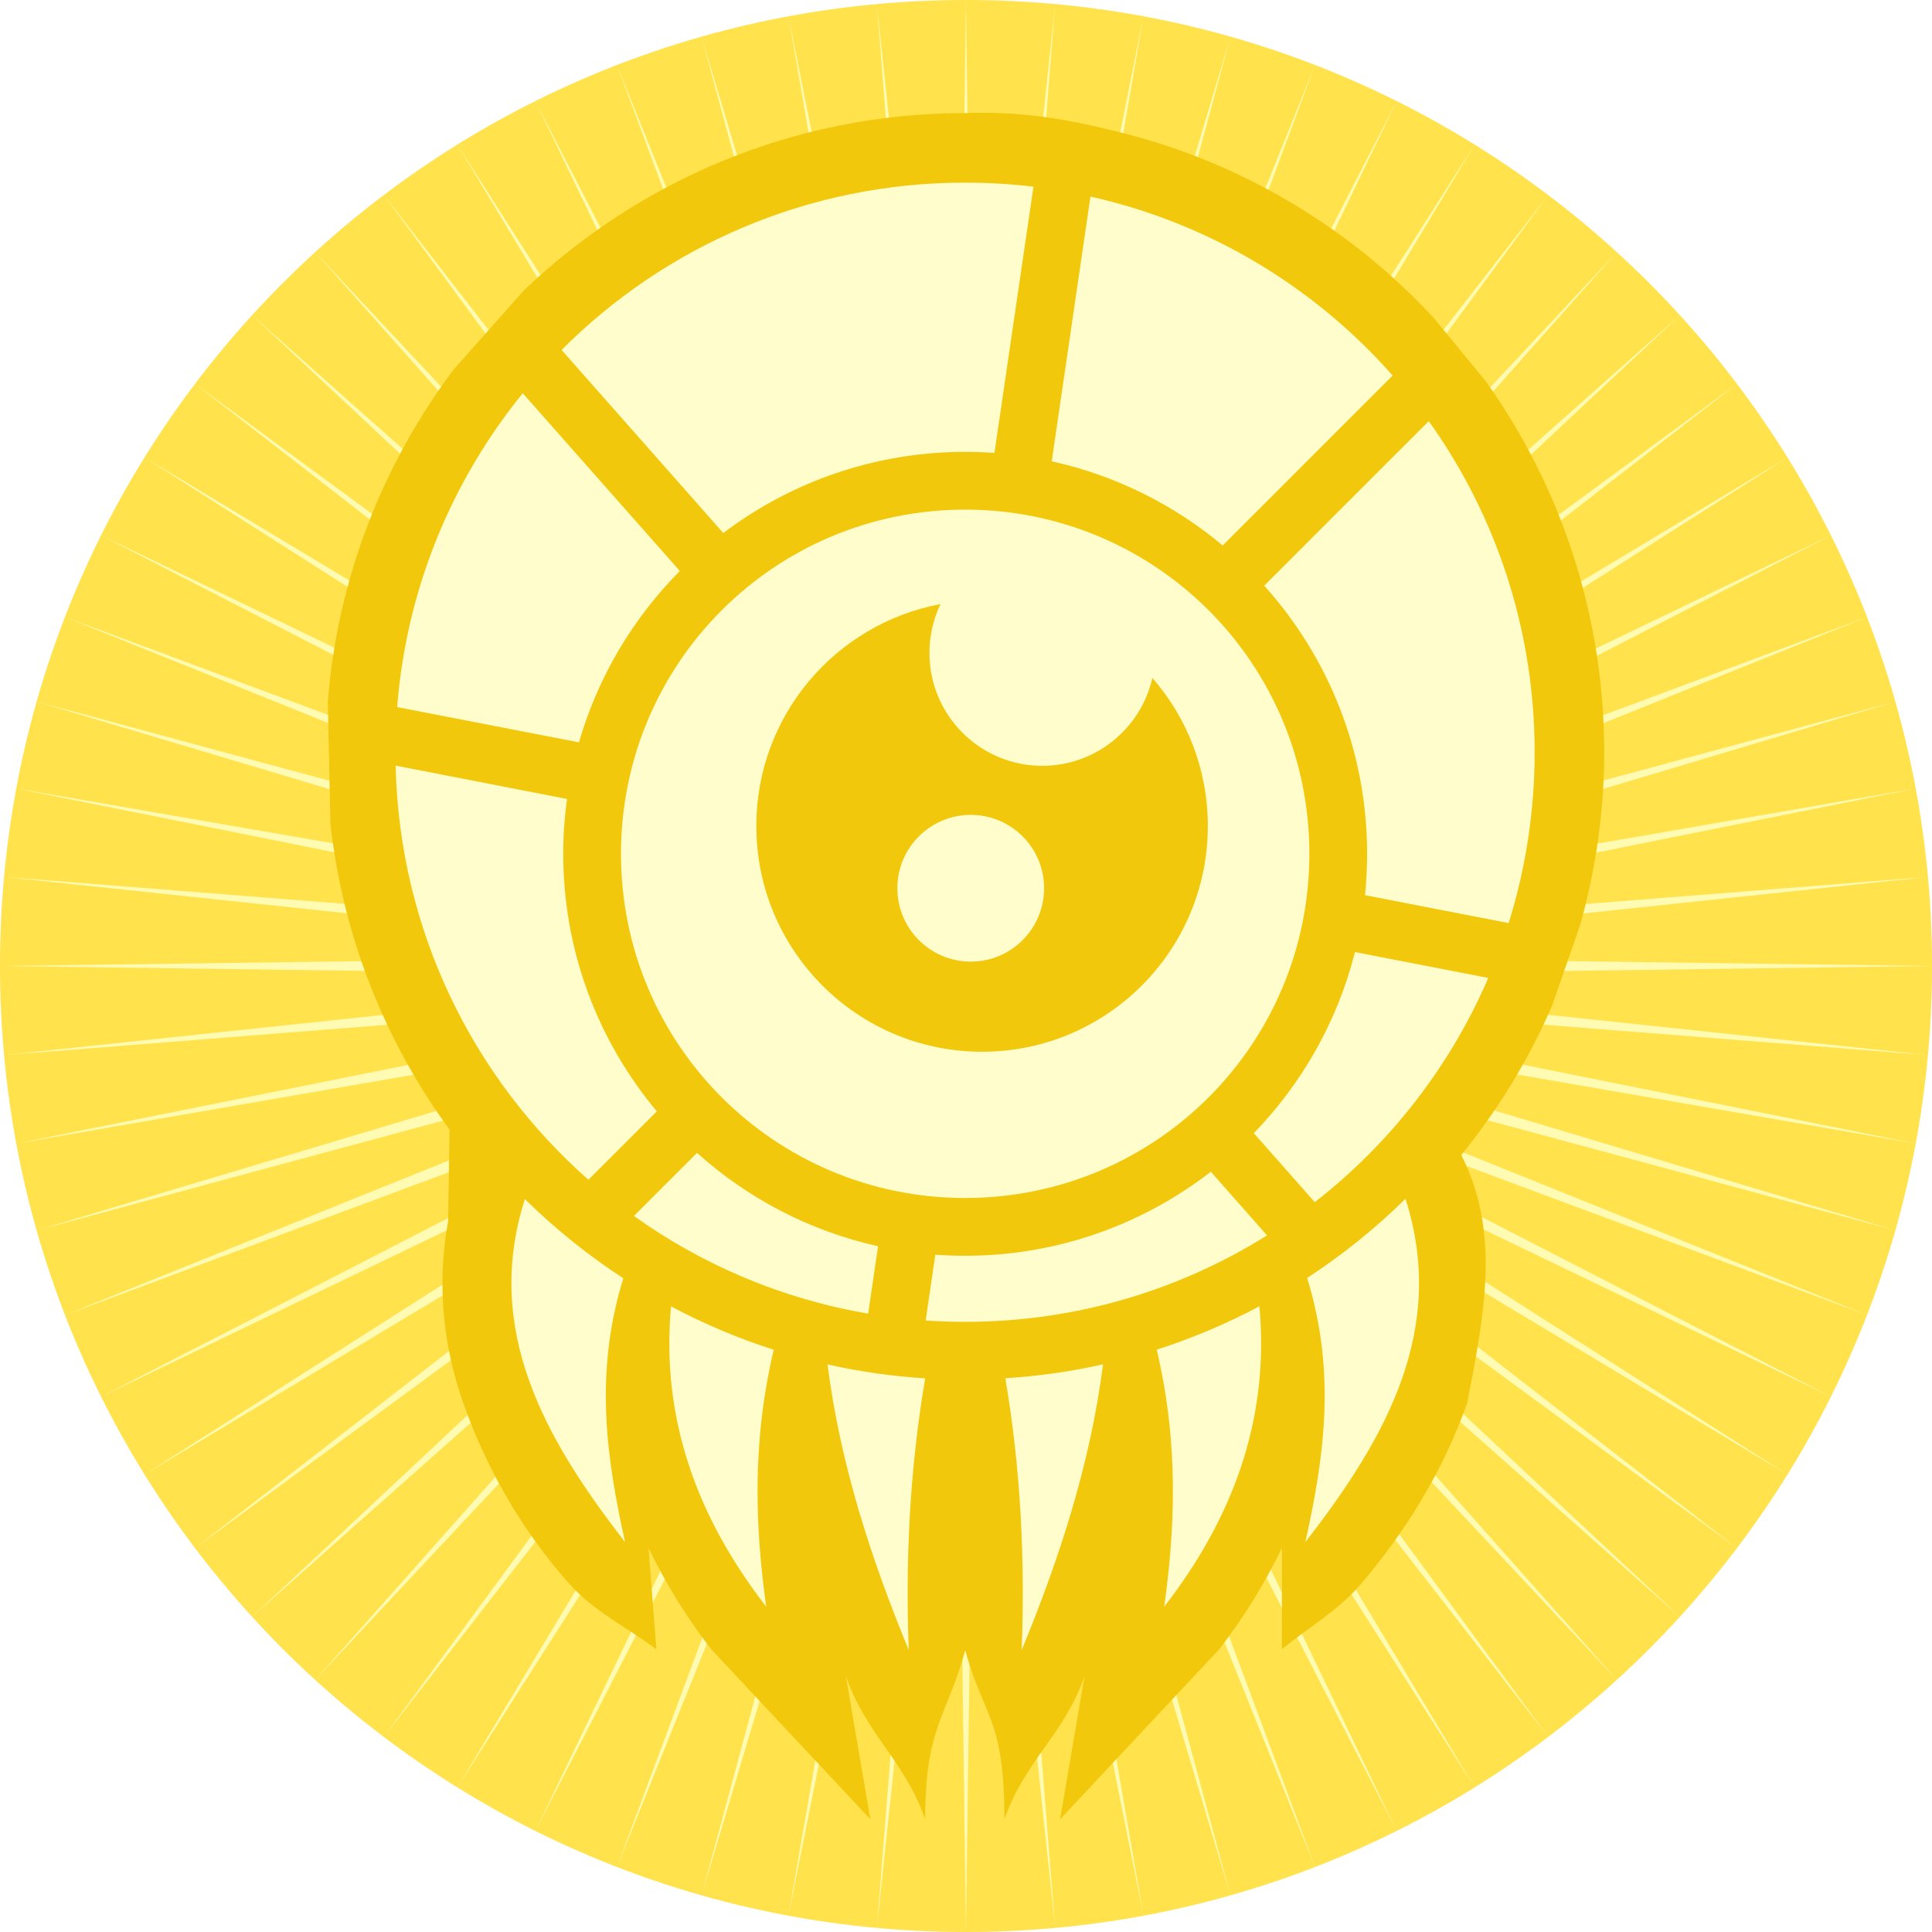
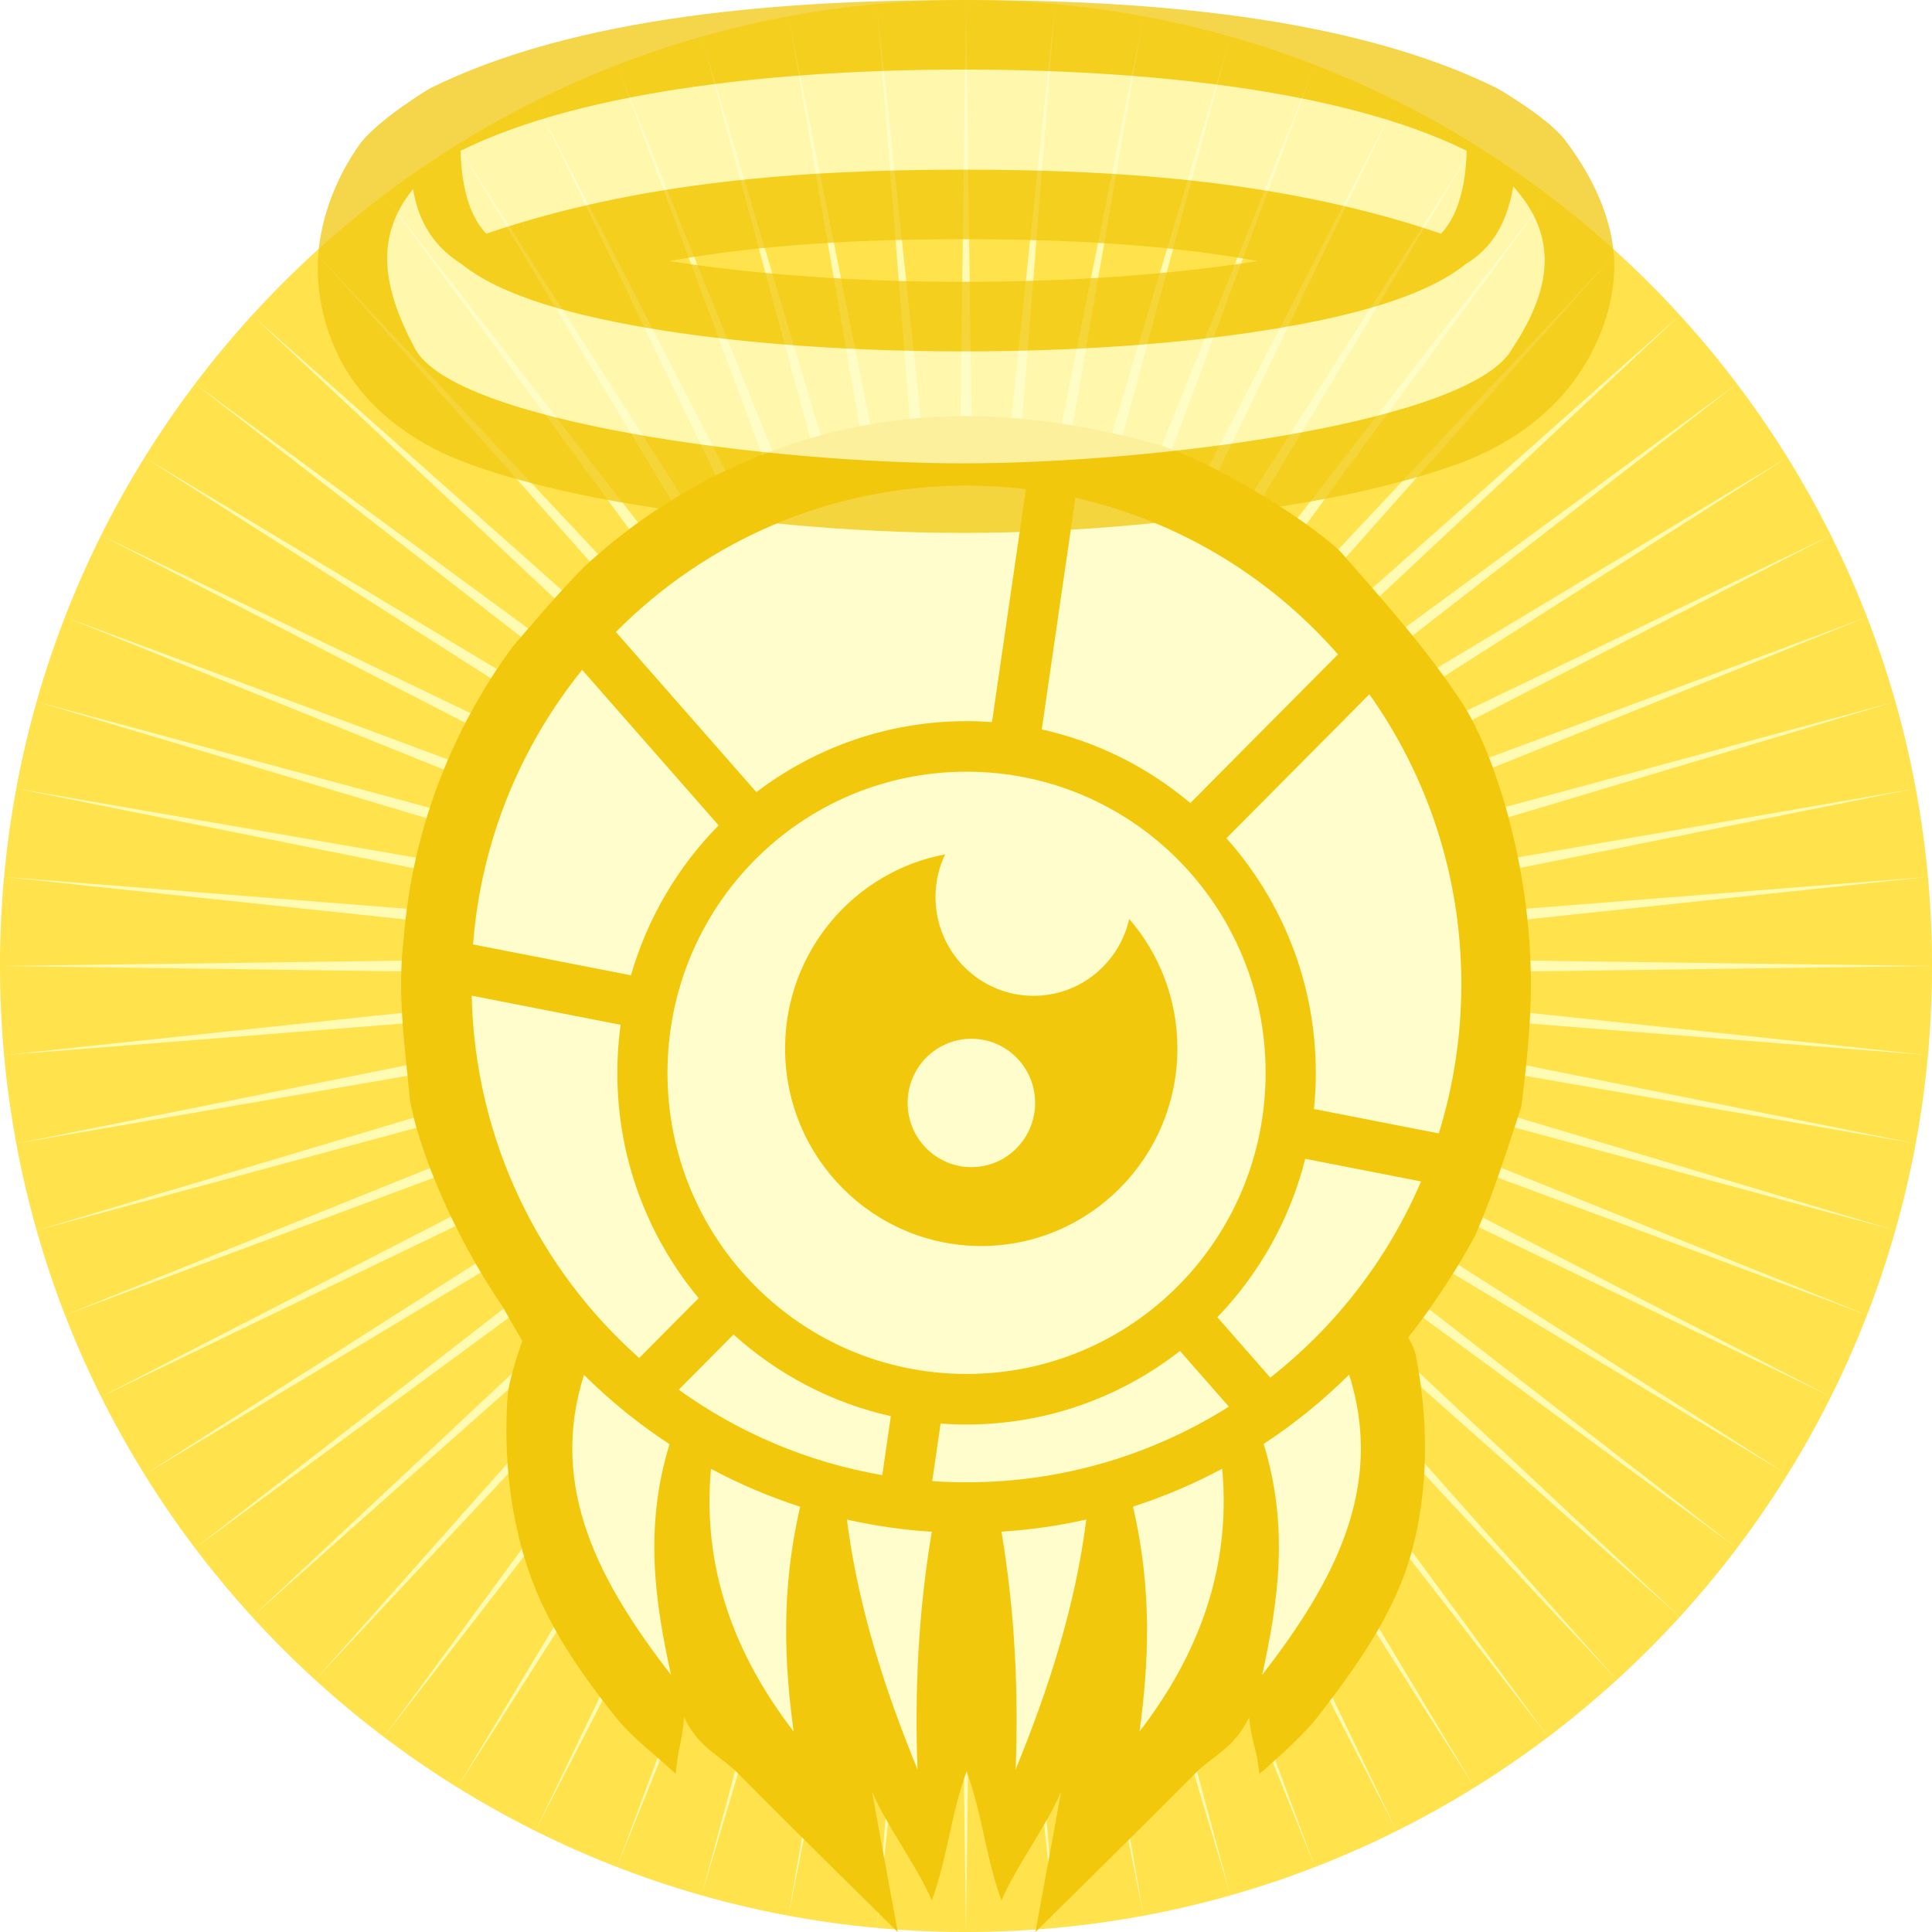
<svg xmlns="http://www.w3.org/2000/svg" height="500" viewBox="0 0 500 500" width="500">
  <g transform="translate(-500 -500)">
    <path d="m1000 750a250 250 0 0 1 -250 250 250 250 0 0 1 -250-250 250 250 0 0 1 250-250 250 250 0 0 1 250 250z" fill="#ffe24c" />
    <path d="m1000 750.006-194.058-2.601 192.984-20.459-193.46 15.311 190.285-38.191-191.226 33.108 185.923-55.582-187.347 50.617 180.013-72.508-181.881 67.686 172.561-88.82-174.865 84.189 163.628-104.351-166.355 99.943 153.303-119.006-156.408 114.888 141.655-132.657-145.147 128.823 128.823-145.143-132.656 141.655 114.888-156.42-119.002 153.311 99.947-166.339-104.347 163.608 84.176-174.84-88.816 172.549 67.677-181.893-72.488 180.021 50.617-187.359-55.594 185.943 33.1-191.234-38.2 190.277 15.347-193.456-20.496 192.98-2.592-194.054-2.568 194.054-20.492-192.98 15.327 193.456-38.2-190.277 33.117 191.234-55.594-185.943 50.616 187.359-72.51-180.021 67.7 181.893-88.817-172.549 84.177 174.84-104.363-163.608 99.969 166.339-119.006-153.311 114.87 156.42-132.64-141.655 128.82 145.143-145.15-128.823 141.673 132.657-156.426-114.888 153.298 119.006-166.342-99.943 163.628 104.351-174.865-84.189 172.547 88.82-181.874-67.686 180.006 72.508-187.356-50.617 185.941 55.582-191.219-33.108 190.281 38.191-193.479-15.311 192.986 20.459-194.044 2.601 194.044 2.584-192.986 20.467 193.479-15.315-190.281 38.204 191.219-33.124-185.941 55.59 187.356-50.608-180.006 72.508 181.874-67.686-172.547 88.812 174.865-84.177-163.628 104.339 166.342-99.959-153.298 119.01 156.426-114.879-141.673 132.661 145.15-128.831-128.82 145.139 132.64-141.663-114.87 156.42 119.006-153.282-99.969 166.322 104.363-163.595-84.177 174.849 88.817-172.557-67.7 181.898 72.51-180.025-50.616 187.351 55.594-185.939-33.117 191.213 38.2-190.261-15.327 193.476 20.492-192.996 2.568 194.05 2.592-194.05 20.496 192.996-15.347-193.476 38.2 190.261-33.1-191.213 55.594 185.939-50.617-187.351 72.488 180.025-67.677-181.898 88.816 172.557-84.176-174.849 104.347 163.595-99.947-166.322 119.002 153.282-114.888-156.42 132.656 141.663-128.823-145.139 145.147 128.831-141.655-132.661 156.408 114.879-153.303-119.01 166.355 99.959-163.628-104.339 174.865 84.177-172.561-88.812 181.881 67.686-180.013-72.508 187.347 50.608-185.923-55.59 191.226 33.124-190.285-38.204 193.46 15.315-192.984-20.467z" fill="#fffbb3" fill-rule="evenodd" />
  </g>
-   <path d="m116.34 292.368-.363 23.651c-3.047 16.672-1.157 32.814 3.941 47.16 6.231 17.535 15.525 33.413 27.637 46.941 6.196 6.921 14.874 11.132 22.311 16.697-.676-8.74-1.353-17.479-2.029-26.219 4.501 9.307 9.935 18.108 16.221 26.219l41.182 43.998-6.318-36.996c5.421 15.38 15.093 21.622 20.514 37.002 0-23.955 5.49-26.106 10.361-43.729 4.871 17.622 10.139 17.499 10.139 43.729 5.421-15.38 15.315-21.621 20.736-37l-6.322 37 41.188-44.004c6.287-8.112 11.721-16.913 16.223-26.221v26.221c6.761-5.566 14.595-10.039 20.283-16.697 11.803-13.816 21.419-29.431 27.648-46.982 4.73-24.046 8.472-44.5-1.518-64.23 9.489-11.691 17.469-24.66 23.518-38.691l7.258-20.842c3.98-14.237 6.213-29.213 6.213-44.684 0-35.754-11.382-69.02-30.705-96.09l-13.424-16.336c-21.946-23.668-50.718-40.882-83.242-48.525-11.659-2.905-23.882-5.026-38.029-4.473-44.185 0-84.404 17.486-114.074 45.77l-18.4 20.73c-18.164 24.301-29.935 53.766-32.445 85.82l.668 31.609c3.28 29.367 14.208 56.436 30.813 79.119z" fill="#f2c80d" />
-   <path d="m145.337 90.567 41.848 47.376c17.43-13.174 39.12-21 62.6-21 2.546 0 5.076.094 7.576.274l10.1-68.9c-5.802-.693-11.709-1.05-17.7-1.05-40.827 0-77.744 16.544-104.424 43.3zm126.849 28.826c16.576 3.648 31.664 11.244 44.25 21.774l43.974-43.976c-20.168-22.885-47.356-39.411-78.199-46.324zm-136.901-17.626c-18.291 22.517-30.096 50.536-32.499 81.226l47.05 9.124c4.899-16.952 13.995-32.14 26.099-44.35l-40.65-46zm191.9 49.8c16.54 18.424 26.626 42.749 26.626 69.4 0 3.61-.19 7.182-.55 10.7l37.176 7.224c4.366-13.947 6.724-28.798 6.724-44.2 0-31.978-10.148-61.558-27.4-85.699zm-77.4-19.675c-49.28 0-89.074 39.795-89.074 89.075s39.795 89.074 89.075 89.074 89.075-39.792 89.075-89.074-39.795-89.075-89.075-89.075zm-6.374 24.45c-1.84 3.826-2.874 8.096-2.874 12.624 0 16.134 13.067 29.226 29.2 29.226 13.91 0 25.556-9.731 28.5-22.752 8.928 10.262 14.349 23.658 14.349 38.326 0 32.266-26.16 58.426-58.424 58.426-32.266 0-58.426-26.16-58.426-58.426 0-28.592 20.546-52.376 47.675-57.424zm-141.024 41.8c.979 42.706 20.075 80.888 49.899 107.176l17.701-17.701c-15.114-18.064-24.224-41.308-24.224-66.65 0-4.818.336-9.554.974-14.2l-44.35-8.624zm148.85 12.75c-10.488 0-19 8.488-19 18.976 0 10.486 8.512 19 19 19 10.486-.002 18.974-8.514 18.974-19.002 0-10.486-8.488-18.974-18.974-18.974zm99.424 35.5c-4.518 17.924-13.699 33.99-26.176 46.874l15.776 17.85c19.464-15.144 35.006-35.072 44.9-58.024l-34.5-6.701zm-170.275 51.974-16.324 16.328c17.688 12.64 38.293 21.46 60.624 25.275l2.552-17.45c-17.746-3.936-33.776-12.413-46.851-24.15zm132.976 4.875c-17.594 13.626-39.652 21.752-63.576 21.752-2.595 0-5.176-.088-7.725-.276l-2.5 17.024c3.371.23 6.77.352 10.2.352 28.724 0 55.504-8.208 78.15-22.376l-14.55-16.475zm50.374 7c-7.76 7.656-16.286 14.522-25.45 20.501 7.672 24.868 4.288 46.795-.448 68.325 21.07-27.072 36.67-55.179 25.899-88.824zm-227.9.076c-10.725 33.613 4.87 61.698 25.924 88.75-4.732-21.508-8.098-43.414-.45-68.25-9.174-5.976-17.706-12.846-25.474-20.5zm190.099 27.75c-8.443 4.5-17.328 8.256-26.576 11.224 5.82 24.722 4.683 46.558 1.95 66.501 17.242-22.246 27.363-47.862 24.626-77.726zm-152.275.024c-2.73 29.854 7.388 55.462 24.624 77.701-2.73-19.938-3.862-41.765 1.952-66.476-9.25-2.965-18.128-6.728-26.576-11.224zm111.8 15c-8.205 1.846-16.654 3.053-25.275 3.6 4.035 23.806 5.104 47.211 4.224 70.35 9.837-23.85 17.765-48.245 21.051-73.949zm-71.3.026c3.288 25.694 11.192 50.082 21.024 73.925-.878-23.131.212-46.528 4.251-70.324-8.622-.542-17.07-1.76-25.276-3.6z" fill="#fffdcc" stroke-width="36" />
+   <g transform="translate(.411247 12.61995)">
+     <path d="m130.939 348.932c-1.032 15.121.603 30.794 5.511 45.133 4.751 13.88 13.379 26.347 22.556 37.793 4.433 5.529 10.3 9.736 15.45 14.604.728-7.611 1.457-6.993 2.185-14.604 3.937 8.108 9.333 9.787 14.078 14.604 13.585 13.787 41.203 40.914 41.203 40.914l-6.65-36.285c4.079 9.37 11.387 18.74 15.466 28.11 4.079-11.136 4.928-22.272 9.007-33.409 4.077 11.136 4.945 22.272 9.022 33.408 4.077-9.37 11.365-18.74 15.443-28.111l-6.656 36.293s27.624-27.13 41.211-40.919c4.746-4.816 10.141-6.495 14.078-14.604.896 7.611 1.792 6.993 2.688 14.604 0 0 10.687-9.093 14.949-14.604 10.012-12.945 20.015-26.843 24.378-42.617 4.583-16.568 4.434-34.708 1.038-51.559-.301-1.492-1.163-2.812-1.854-4.174 7.745-9.798 14.276-20.603 17.285-26.318 4.795-10.916 8.309-22.286 12.027-33.595.684-6.147 2.431-18.659 2.431-31.558 0-31.07-9.667-60.01-17.501-72.27-9.312-14.349-20.696-26.956-31.922-39.784-9.915-9.214-33.931-23.573-47.366-27.626-15.992-4.524-33.673-7.273-49.286-7.303-38.136 0-72.916 14.887-98.928 39.006-6.51 6.61-12.503 13.673-18.537 20.711-15.78 21.48-25.991 47.437-28.184 75.635-1.724 13.933.29 27.693 1.618 41.564 2.018 12.095 10.785 34.232 23.775 53.231l5.307 9.235s-3.481 9.51-3.821 14.496z" fill="#f2c80d" />
+     <path d="m158.978 150.938 36.361 41.45c15.145-11.527 33.991-18.373 54.392-18.373 2.213 0 4.41.082 6.583.24l8.776-60.282c-5.042-.606-10.174-.919-15.379-.919-35.474 0-67.55 14.475-90.732 37.884zm110.216 25.22c14.403 3.192 27.512 9.838 38.448 19.051l38.208-38.475c-17.524-20.022-41.147-34.482-67.946-40.53zm-118.95-15.422c-15.893 19.7-26.15 44.215-28.238 71.066l40.881 7.983c4.257-14.832 12.16-28.12 22.677-38.803l-35.32-40.246zm166.738 43.571c14.371 16.119 23.135 37.402 23.135 60.719 0 3.159-.165 6.284-.478 9.362l32.301 6.32c3.794-12.203 5.842-25.196 5.842-38.671 0-27.979-8.817-53.859-23.807-74.979zm-67.251-17.214c-42.818 0-77.395 34.818-77.395 77.934 0 43.116 34.577 77.933 77.396 77.933s77.396-34.815 77.396-77.932c0-43.117-34.577-77.934-77.396-77.934zm-5.539 21.391c-1.599 3.348-2.498 7.083-2.498 11.045 0 14.116 11.354 25.571 25.371 25.571 12.086 0 22.205-8.514 24.763-19.906 7.757 8.978 12.467 20.698 12.467 33.532 0 28.23-22.73 51.118-50.763 51.118-28.036 0-50.765-22.888-50.765-51.118 0-25.016 17.852-45.825 41.424-50.241zm-122.533 36.572c.851 37.364 17.443 70.77 43.356 93.77l15.38-15.487c-13.133-15.805-21.048-36.141-21.048-58.314 0-4.215.292-8.359.847-12.424l-38.535-7.545zm129.332 11.156c-9.113 0-16.509 7.426-16.509 16.602 0 9.174 7.396 16.623 16.509 16.623 9.111-.002 16.486-7.449 16.486-16.625 0-9.175-7.375-16.601-16.486-16.601zm86.387 31.06c-3.926 15.682-11.903 29.739-22.744 41.011l13.707 15.618c16.912-13.25 30.416-30.685 39.013-50.766l-29.976-5.863zm-147.949 45.473-14.184 14.286c15.369 11.059 33.272 18.776 52.675 22.114l2.217-15.268c-15.419-3.444-29.347-10.86-40.708-21.13zm115.54 4.265c-15.287 11.922-34.453 19.031-55.24 19.031-2.255 0-4.497-.077-6.712-.241l-2.172 14.895c2.929.202 5.883.308 8.863.308 24.958 0 48.226-7.181 67.903-19.577l-12.643-14.414zm43.769 6.124c-6.742 6.698-14.151 12.705-22.113 17.937 6.666 21.757 3.726 40.942-.389 59.779 18.307-23.686 31.861-48.277 22.503-77.714zm-198.018.067c-9.319 29.408 4.231 53.98 22.525 77.649-4.112-18.818-7.037-37.983-.391-59.714-7.971-5.229-15.384-11.24-22.134-17.936zm165.173 24.279c-7.336 3.937-15.056 7.223-23.091 9.82 5.057 21.63 4.069 40.734 1.695 58.183 14.982-19.464 23.775-41.875 21.397-68.004zm-132.309.021c-2.372 26.12 6.419 48.524 21.395 67.982-2.372-17.444-3.356-36.541 1.696-58.161-8.037-2.594-15.751-5.886-23.091-9.82zm97.141 13.124c-7.129 1.615-14.471 2.671-21.961 3.15 3.506 20.828 4.435 41.306 3.67 61.551 8.547-20.867 15.435-42.21 18.291-64.699zm-61.951.022c2.857 22.48 9.725 43.818 18.267 64.678-.763-20.238.184-40.708 3.694-61.528-7.491-.475-14.831-1.54-21.962-3.15z" fill="#fffdcc" stroke-width="36" />
+   </g>
+   <g opacity=".75" stroke-linecap="round" stroke-linejoin="round" transform="translate(-.093077 -9.734375)">
+     <path d="m387.67 32.635c-38.232-18.97-92.068-22.9-138.193-22.9-46.125 0-99.962 3.93-138.193 22.9 0 0-13.807 8.305-18.305 14.713-6.291 8.963-10.486 20.127-10.652 31.076-.159 10.455 3.176 21.469 9.264 29.971 6.968 9.731 17.547 16.801 29.061 21.088 11.514 4.287 26.25 7.862 39.721 10.176 29.392 5.049 59.288 7.999 89.111 7.994 29.832-.005 59.736-2.96 89.135-8.025 13.48-2.323 28.219-5.904 39.746-10.211 11.503-4.298 21.942-11.444 29.033-21.072 6.44-8.745 10.765-20.003 10.453-30.859-.325-11.329-5.869-22.509-12.738-31.523-4.435-5.819-17.441-13.326-17.441-13.326zm-138.193 50.039c-26.723 0-53.451-1.773-76.133-5.388 23.923-4.333 49.78-5.644 76.133-5.644 26.353 0 52.21 1.311 76.133 5.644-22.682 3.615-49.409 5.388-76.133 5.388z" fill="#f2c80d" />
+     <g fill="#fffdcc" stroke-width="36">
+       <path d="m249.477 27.734c-44.825 0-97.609 4.858-130.193 21.026.167 6.382 1.294 15.844 6.644 21.451 39.383-13.417 81.428-16.568 123.549-16.568 42.121 0 84.166 3.151 123.549 16.568 5.349-5.607 6.477-15.068 6.644-21.451-32.584-16.168-85.369-21.026-130.193-21.026z" />
+       <path d="m391.733 58.003h-.001c-.231 1.325-.511 2.677-.887 4.039-1.585 5.751-4.423 11.767-11.384 16.002-10.278 8.289-29.052 13.548-51.872 17.169-23.125 3.67-50.608 5.461-78.113 5.461-27.504 0-54.988-1.791-78.112-5.46-22.716-3.604-41.414-8.836-51.722-17.061-8.531-5.329-11.558-12.803-12.651-19.506-9.775 12.122-8.189 25.029.479 41.274 10.175 19.069 92.084 29.748 142.007 29.73 49.97-.018 131.833-10.661 142.087-29.86 10.853-16.458 11.191-29.545.17-41.789z" />
+     </g>
+   </g>
</svg>
